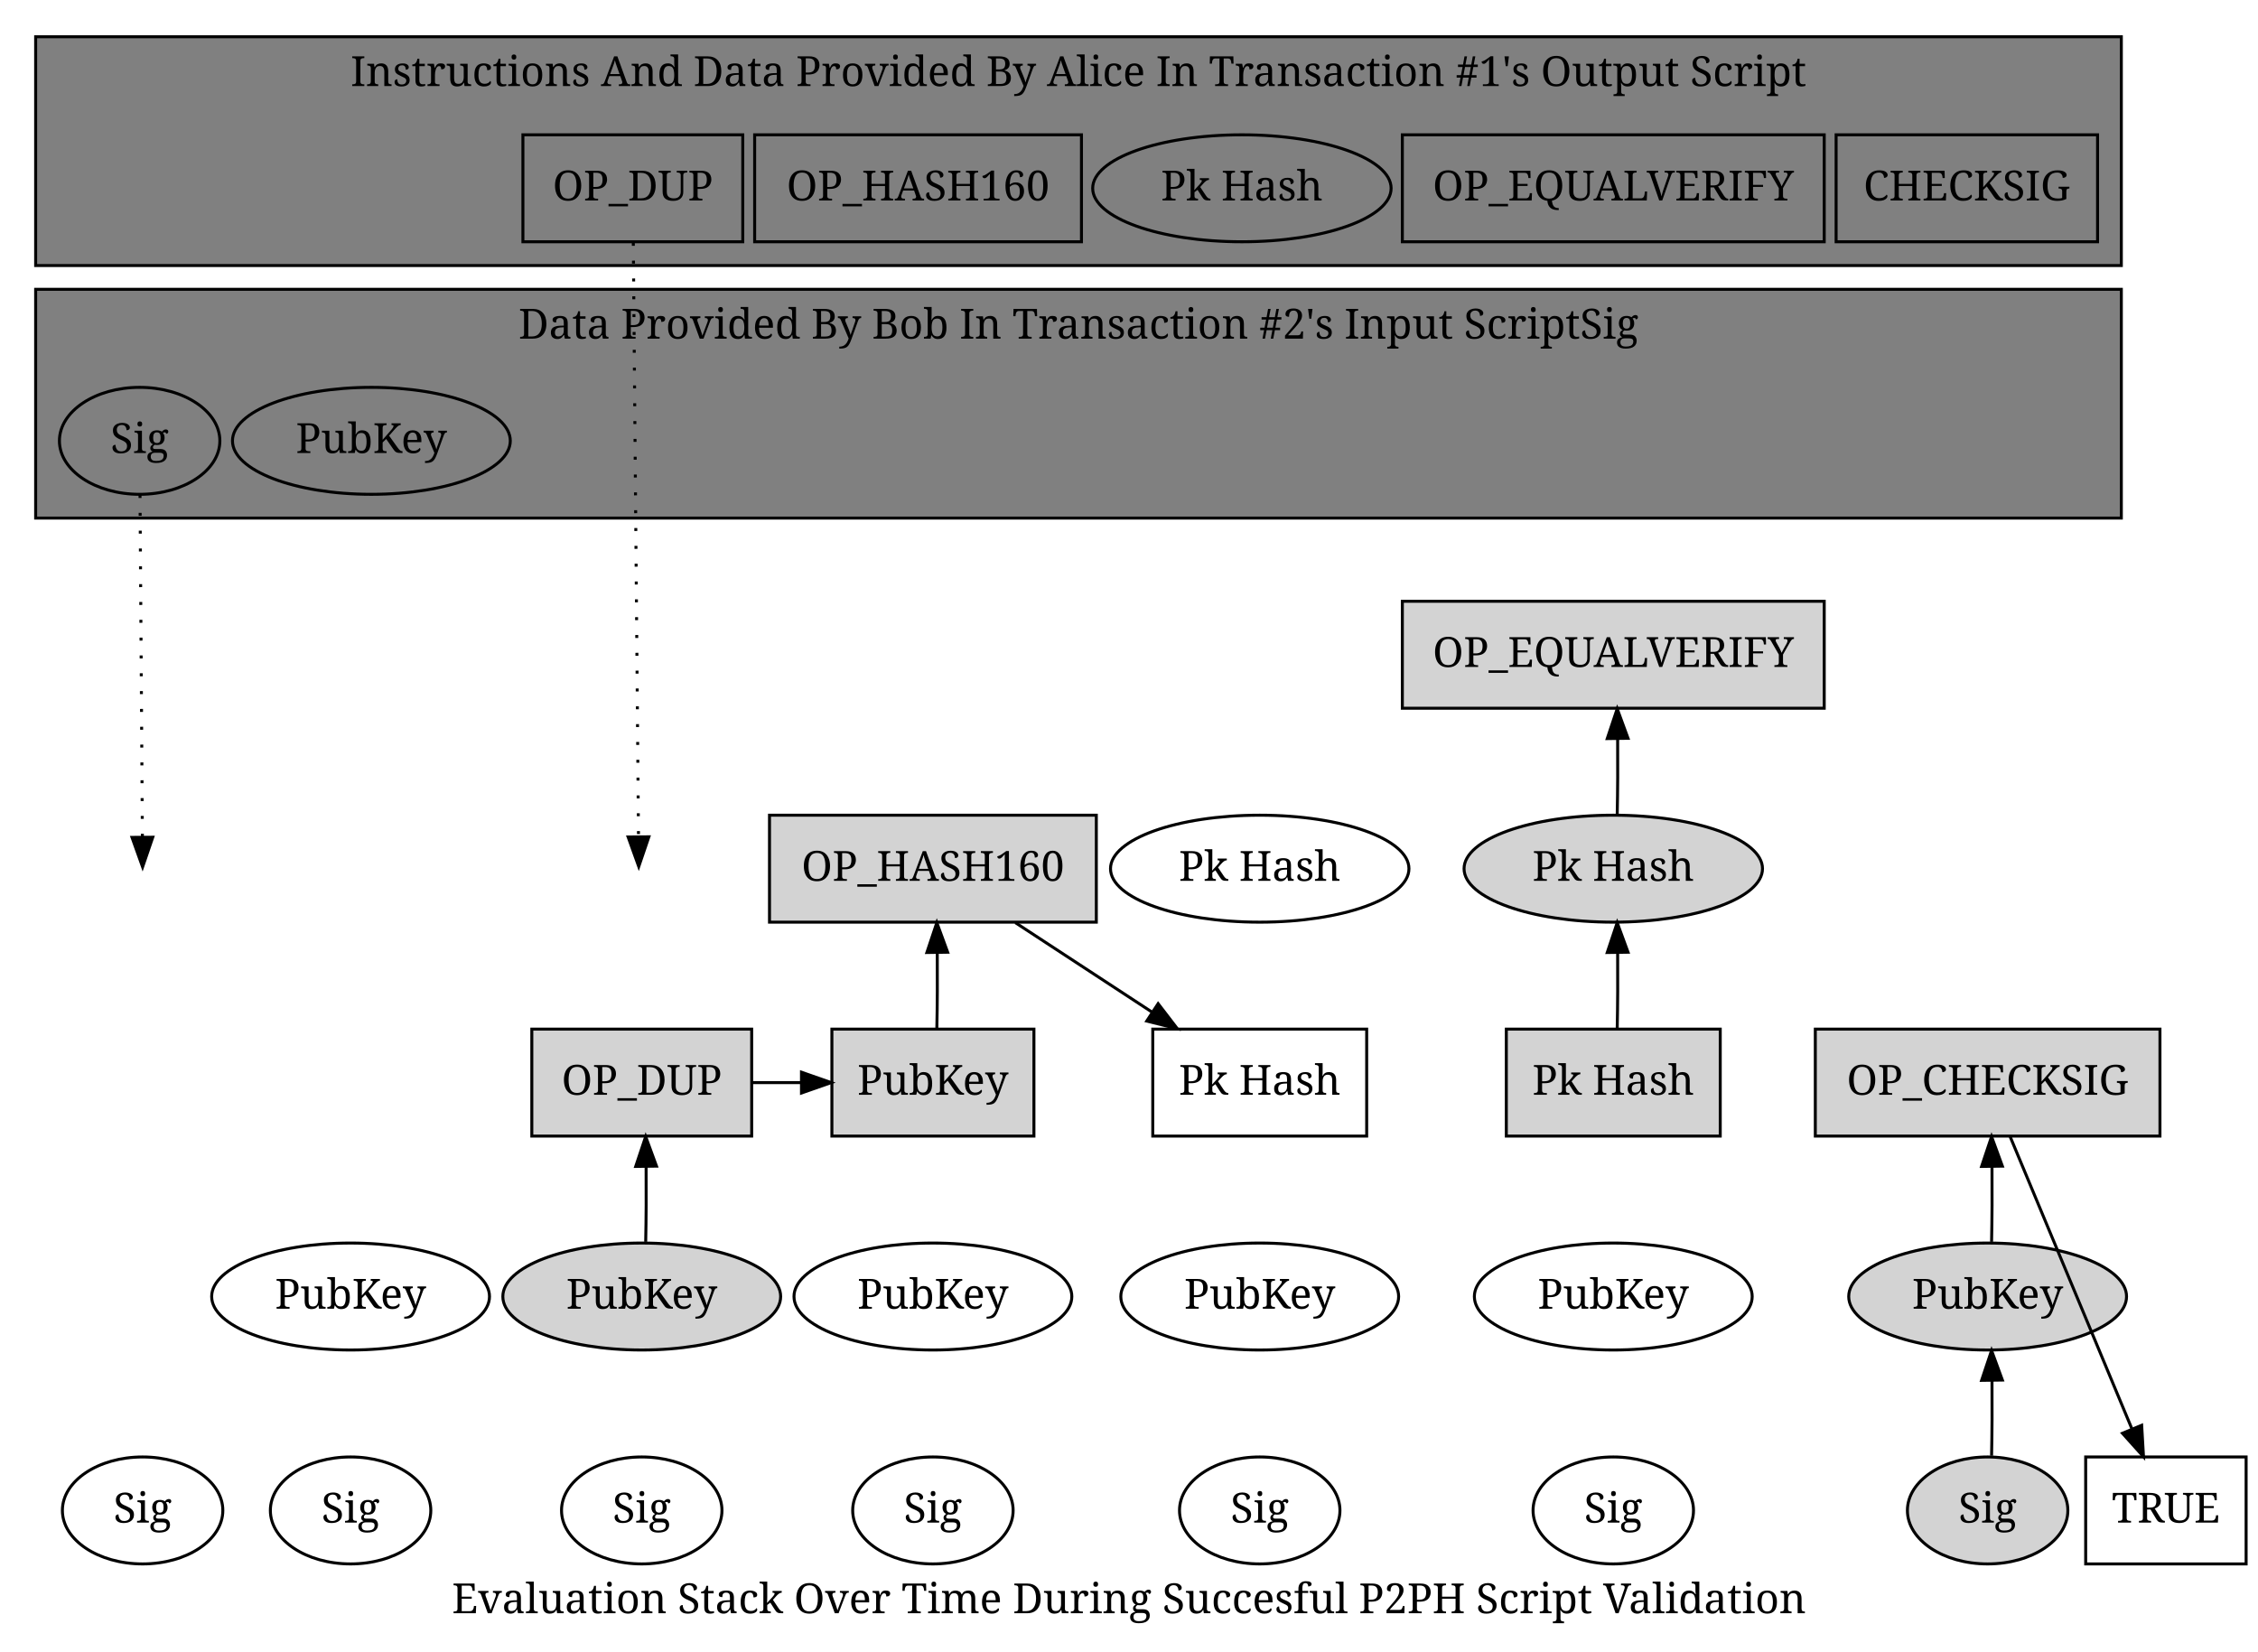
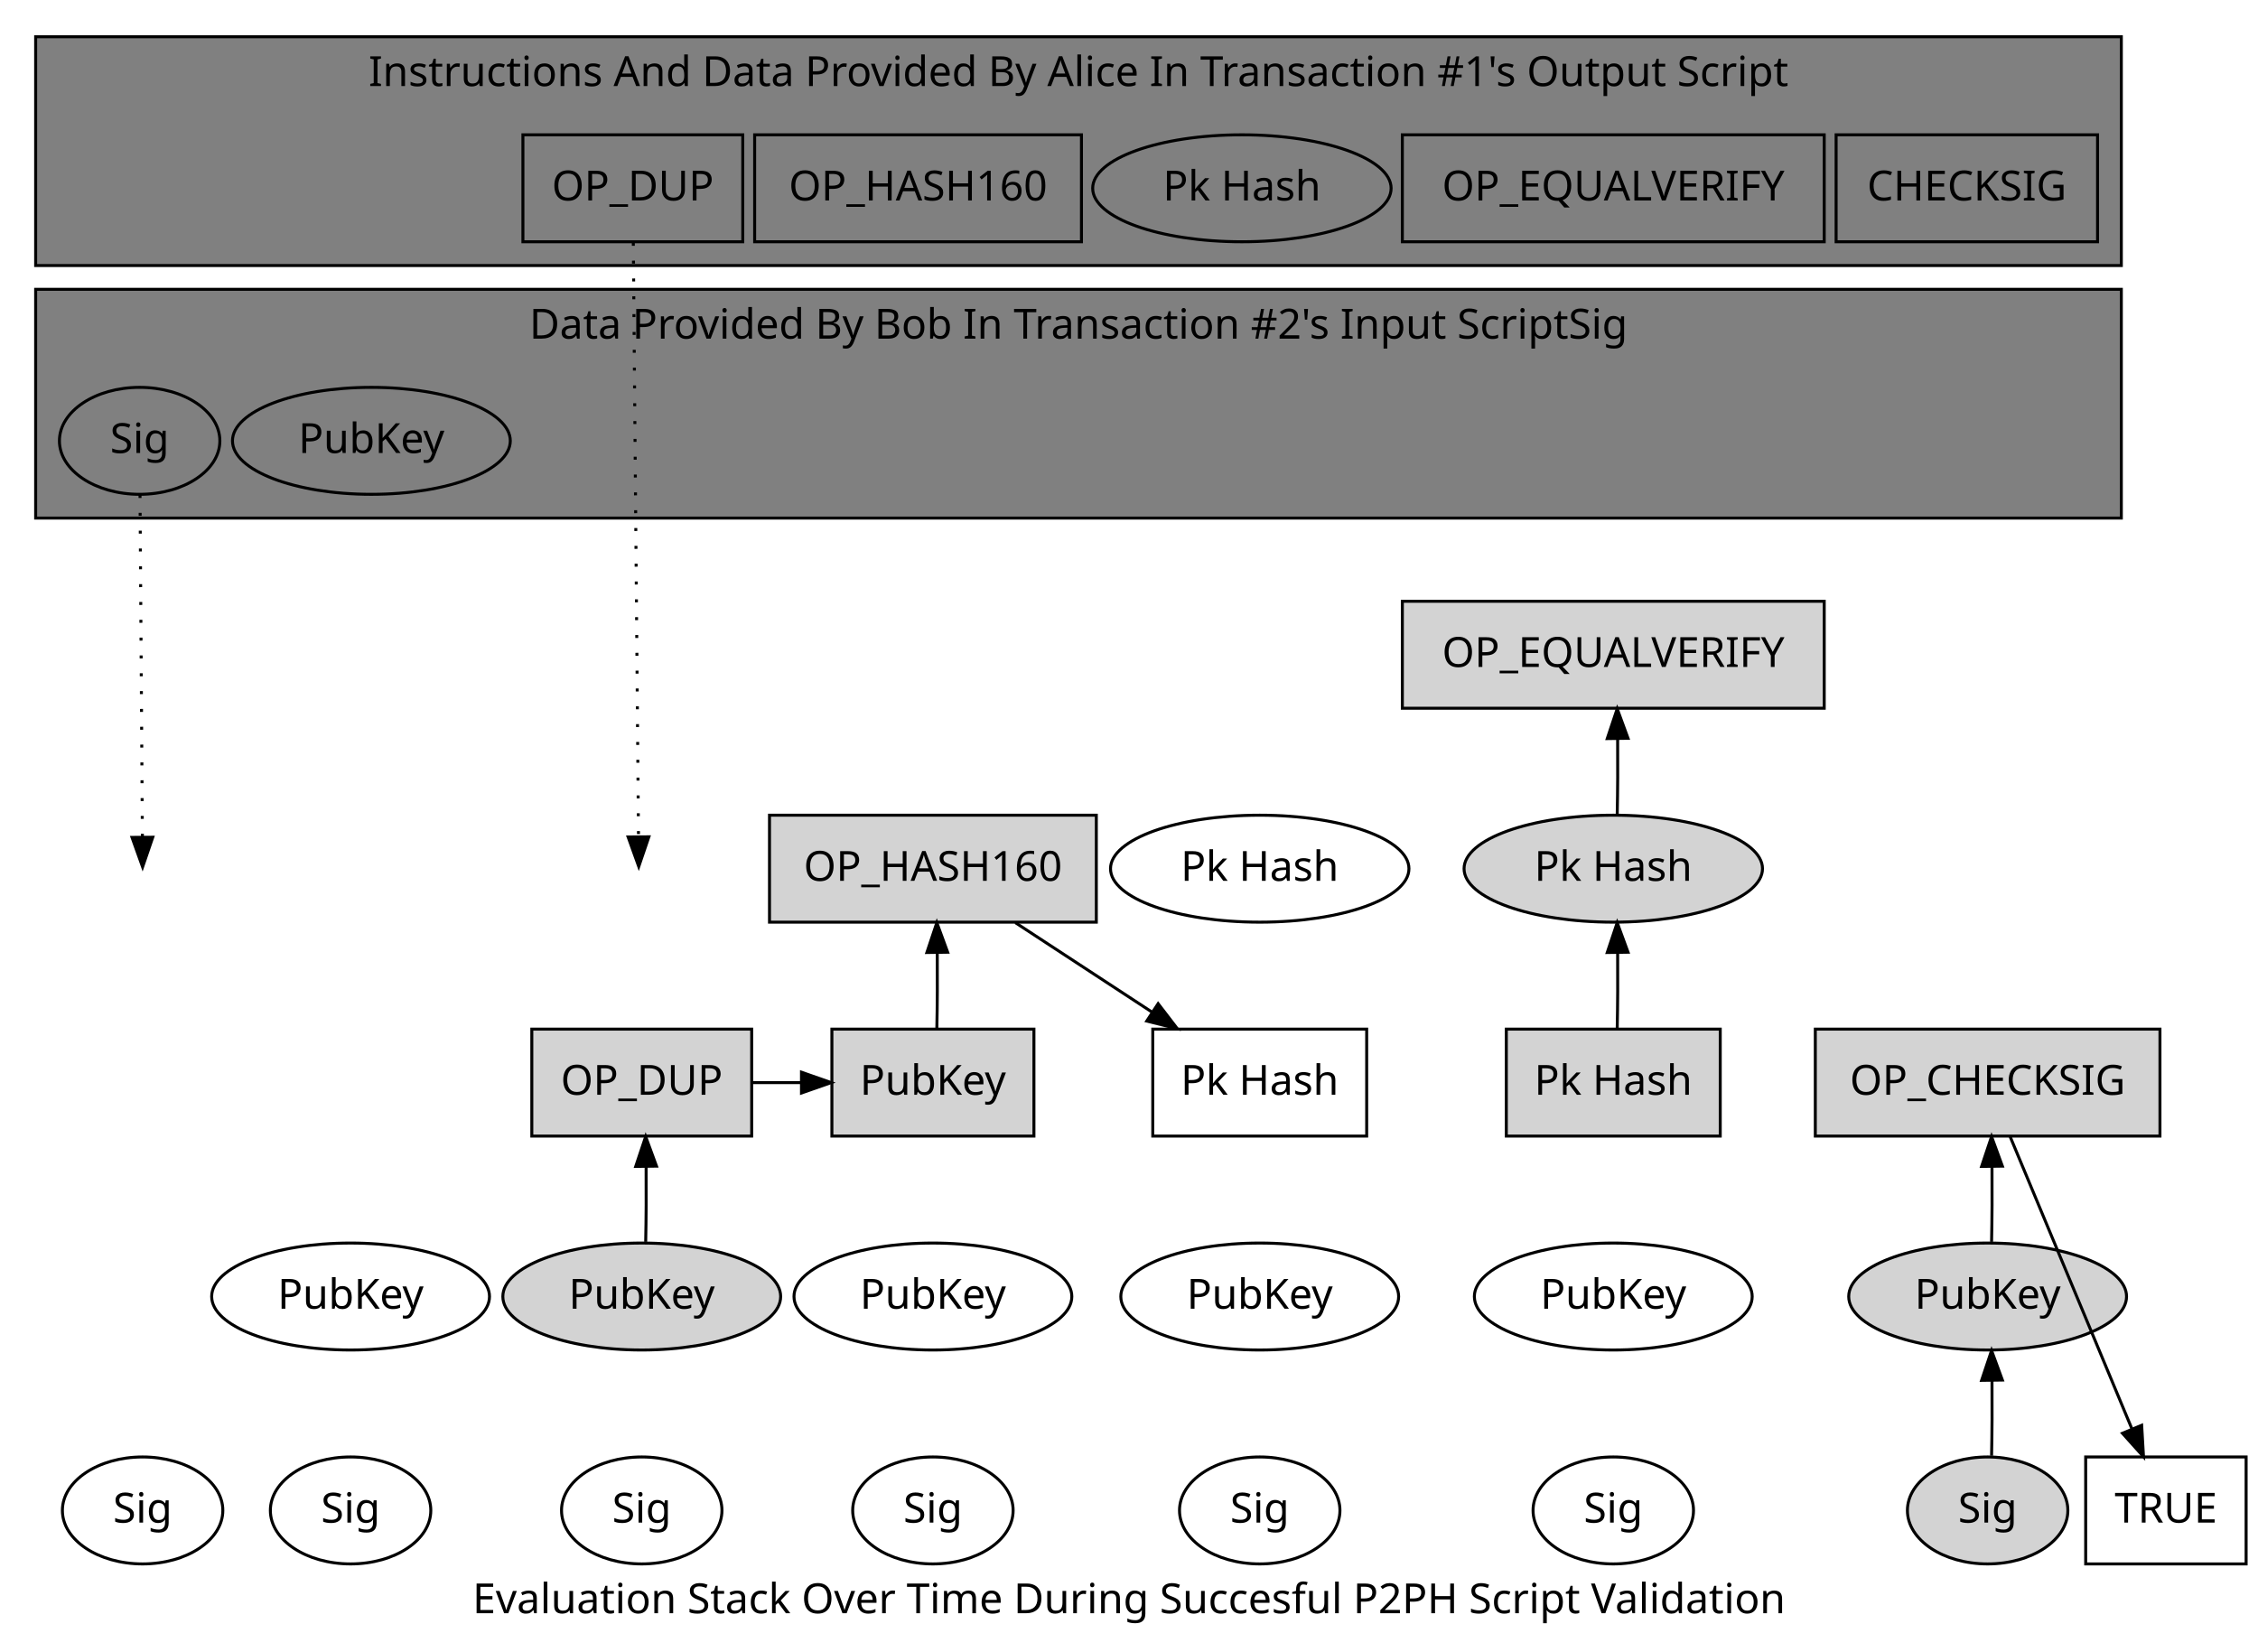
<svg xmlns="http://www.w3.org/2000/svg" width="480pt" height="351pt" viewBox="0.00 0.00 480.00 350.53">
  <g id="graph1" class="graph" transform="scale(0.631579 0.631579) rotate(0) translate(4 551)">
    <polygon fill="white" stroke="white" points="-4,5 -4,-551 757,-551 757,5 -4,5" />
-     <text text-anchor="middle" x="376" y="-8.4" font-family="Times Roman,serif" font-size="14.00">Evaluation Stack Over Time During Succesful P2PH Script Validation</text>
+     <text text-anchor="middle" x="376" y="-8.4" font-family="Sans" font-size="14.00">Evaluation Stack Over Time During Succesful P2PH Script Validation</text>
    <g id="graph2" class="cluster">
      <polygon fill="grey" stroke="black" points="8,-462 8,-539 710,-539 710,-462 8,-462" />
-       <text text-anchor="middle" x="359" y="-522.4" font-family="Times Roman,serif" font-size="14.00">Instructions And Data Provided By Alice In Transaction #1's Output Script</text>
+       <text text-anchor="middle" x="359" y="-522.4" font-family="Sans" font-size="14.00">Instructions And Data Provided By Alice In Transaction #1's Output Script</text>
    </g>
    <g id="graph3" class="cluster">
      <polygon fill="grey" stroke="black" points="8,-377 8,-454 710,-454 710,-377 8,-377" />
-       <text text-anchor="middle" x="359" y="-437.4" font-family="Times Roman,serif" font-size="14.00">Data Provided By Bob In Transaction #2's Input ScriptSig</text>
+       <text text-anchor="middle" x="359" y="-437.4" font-family="Sans" font-size="14.00">Data Provided By Bob In Transaction #2's Input ScriptSig</text>
    </g>
    <g id="node2" class="node">
      <polygon fill="none" stroke="black" points="702,-506 614,-506 614,-470 702,-470 702,-506" />
-       <text text-anchor="middle" x="658" y="-483.9" font-family="Times Roman,serif" font-size="14.00">CHECKSIG</text>
+       <text text-anchor="middle" x="658" y="-483.9" font-family="Sans" font-size="14.00">CHECKSIG</text>
    </g>
    <g id="node3" class="node">
      <polygon fill="none" stroke="black" points="610,-506 468,-506 468,-470 610,-470 610,-506" />
-       <text text-anchor="middle" x="539" y="-483.9" font-family="Times Roman,serif" font-size="14.00">OP_EQUALVERIFY</text>
+       <text text-anchor="middle" x="539" y="-483.9" font-family="Sans" font-size="14.00">OP_EQUALVERIFY</text>
    </g>
    <g id="node4" class="node">
      <ellipse fill="none" stroke="black" cx="414" cy="-488" rx="50.224" ry="18" />
-       <text text-anchor="middle" x="414" y="-483.9" font-family="Times Roman,serif" font-size="14.00">Pk Hash</text>
+       <text text-anchor="middle" x="414" y="-483.9" font-family="Sans" font-size="14.00">Pk Hash</text>
    </g>
    <g id="node5" class="node">
      <polygon fill="none" stroke="black" points="360,-506 250,-506 250,-470 360,-470 360,-506" />
-       <text text-anchor="middle" x="305" y="-483.9" font-family="Times Roman,serif" font-size="14.00">OP_HASH160</text>
+       <text text-anchor="middle" x="305" y="-483.9" font-family="Sans" font-size="14.00">OP_HASH160</text>
    </g>
    <g id="node6" class="node">
      <polygon fill="none" stroke="black" points="246,-506 172,-506 172,-470 246,-470 246,-506" />
-       <text text-anchor="middle" x="209" y="-483.9" font-family="Times Roman,serif" font-size="14.00">OP_DUP</text>
+       <text text-anchor="middle" x="209" y="-483.9" font-family="Sans" font-size="14.00">OP_DUP</text>
    </g>
    <g id="edge40" class="edge">
      <path fill="none" stroke="black" stroke-dasharray="1,5" d="M209.16,-469.647C209.559,-423.956 210.588,-306.178 210.905,-269.84" />
      <polygon fill="black" stroke="black" points="214.406,-269.73 210.994,-259.7 207.407,-269.669 214.406,-269.73" />
    </g>
    <g id="node15" class="node">
      <ellipse fill="none" stroke="black" cx="121" cy="-403" rx="46.755" ry="18" />
-       <text text-anchor="middle" x="121" y="-398.9" font-family="Times Roman,serif" font-size="14.00">PubKey</text>
+       <text text-anchor="middle" x="121" y="-398.9" font-family="Sans" font-size="14.00">PubKey</text>
    </g>
    <g id="node16" class="node">
      <ellipse fill="none" stroke="black" cx="43" cy="-403" rx="27" ry="18" />
-       <text text-anchor="middle" x="43" y="-398.9" font-family="Times Roman,serif" font-size="14.00">Sig</text>
+       <text text-anchor="middle" x="43" y="-398.9" font-family="Sans" font-size="14.00">Sig</text>
    </g>
    <g id="node45" class="node">
      <polygon fill="lightgrey" stroke="black" points="723,-205 607,-205 607,-169 723,-169 723,-205" />
-       <text text-anchor="middle" x="665" y="-182.9" font-family="Times Roman,serif" font-size="14.00">OP_CHECKSIG</text>
+       <text text-anchor="middle" x="665" y="-182.9" font-family="Sans" font-size="14.00">OP_CHECKSIG</text>
    </g>
    <g id="node48" class="node">
      <polygon fill="lightgrey" stroke="black" points="610,-349 468,-349 468,-313 610,-313 610,-349" />
-       <text text-anchor="middle" x="539" y="-326.9" font-family="Times Roman,serif" font-size="14.00">OP_EQUALVERIFY</text>
+       <text text-anchor="middle" x="539" y="-326.9" font-family="Sans" font-size="14.00">OP_EQUALVERIFY</text>
    </g>
    <g id="node53" class="node">
      <ellipse fill="none" stroke="black" cx="420" cy="-259" rx="50.224" ry="18" />
-       <text text-anchor="middle" x="420" y="-254.9" font-family="Times Roman,serif" font-size="14.00">Pk Hash</text>
+       <text text-anchor="middle" x="420" y="-254.9" font-family="Sans" font-size="14.00">Pk Hash</text>
    </g>
    <g id="node57" class="node">
      <polygon fill="lightgrey" stroke="black" points="365,-277 255,-277 255,-241 365,-241 365,-277" />
-       <text text-anchor="middle" x="310" y="-254.9" font-family="Times Roman,serif" font-size="14.00">OP_HASH160</text>
+       <text text-anchor="middle" x="310" y="-254.9" font-family="Sans" font-size="14.00">OP_HASH160</text>
    </g>
    <g id="node64" class="node">
      <ellipse fill="none" stroke="black" cx="114" cy="-115" rx="46.755" ry="18" />
-       <text text-anchor="middle" x="114" y="-110.9" font-family="Times Roman,serif" font-size="14.00">PubKey</text>
+       <text text-anchor="middle" x="114" y="-110.9" font-family="Sans" font-size="14.00">PubKey</text>
    </g>
    <g id="edge25" class="edge">
      <path fill="none" stroke="black" stroke-dasharray="1,5" d="M43.127,-384.762C43.338,-354.322 43.756,-294.095 43.926,-269.668" />
      <polygon fill="black" stroke="black" points="47.426,-269.584 43.996,-259.56 40.427,-269.535 47.426,-269.584" />
    </g>
    <g id="node66" class="node">
      <ellipse fill="none" stroke="black" cx="44" cy="-43" rx="27" ry="18" />
-       <text text-anchor="middle" x="44" y="-38.9" font-family="Times Roman,serif" font-size="14.00">Sig</text>
+       <text text-anchor="middle" x="44" y="-38.9" font-family="Sans" font-size="14.00">Sig</text>
    </g>
    <g id="node61" class="node">
      <polygon fill="lightgrey" stroke="black" points="249,-205 175,-205 175,-169 249,-169 249,-205" />
-       <text text-anchor="middle" x="212" y="-182.9" font-family="Times Roman,serif" font-size="14.00">OP_DUP</text>
+       <text text-anchor="middle" x="212" y="-182.9" font-family="Sans" font-size="14.00">OP_DUP</text>
    </g>
    <g id="node87" class="node">
      <polygon fill="none" stroke="black" points="752,-61 698,-61 698,-25 752,-25 752,-61" />
-       <text text-anchor="middle" x="725" y="-38.9" font-family="Times Roman,serif" font-size="14.00">TRUE</text>
+       <text text-anchor="middle" x="725" y="-38.9" font-family="Sans" font-size="14.00">TRUE</text>
    </g>
    <g id="node46" class="node">
      <ellipse fill="lightgrey" stroke="black" cx="665" cy="-115" rx="46.755" ry="18" />
-       <text text-anchor="middle" x="665" y="-110.9" font-family="Times Roman,serif" font-size="14.00">PubKey</text>
+       <text text-anchor="middle" x="665" y="-110.9" font-family="Sans" font-size="14.00">PubKey</text>
    </g>
    <g id="edge86" class="edge">
      <path fill="none" stroke="black" d="M672.599,-168.762C682.923,-143.985 701.47,-99.471 713.503,-70.594" />
      <polygon fill="black" stroke="black" points="716.847,-71.667 717.463,-61.09 710.386,-68.974 716.847,-71.667" />
    </g>
    <g id="edge100" class="edge">
      <path fill="none" stroke="black" d="M666.328,-133.413C666.49,-141.059 666.538,-150.108 666.47,-158.573" />
      <polygon fill="black" stroke="black" points="662.967,-158.782 666.323,-168.831 669.966,-158.883 662.967,-158.782" />
    </g>
    <g id="node47" class="node">
      <ellipse fill="lightgrey" stroke="black" cx="665" cy="-43" rx="27" ry="18" />
-       <text text-anchor="middle" x="665" y="-38.9" font-family="Times Roman,serif" font-size="14.00">Sig</text>
+       <text text-anchor="middle" x="665" y="-38.9" font-family="Sans" font-size="14.00">Sig</text>
    </g>
    <g id="edge102" class="edge">
      <path fill="none" stroke="black" d="M666.328,-61.413C666.49,-69.059 666.538,-78.108 666.47,-86.573" />
      <polygon fill="black" stroke="black" points="662.967,-86.782 666.323,-96.831 669.966,-86.883 662.967,-86.782" />
    </g>
    <g id="node49" class="node">
      <ellipse fill="lightgrey" stroke="black" cx="539" cy="-259" rx="50.224" ry="18" />
-       <text text-anchor="middle" x="539" y="-254.9" font-family="Times Roman,serif" font-size="14.00">Pk Hash</text>
+       <text text-anchor="middle" x="539" y="-254.9" font-family="Sans" font-size="14.00">Pk Hash</text>
    </g>
    <g id="edge96" class="edge">
      <path fill="none" stroke="black" d="M540.328,-277.413C540.49,-285.059 540.538,-294.108 540.47,-302.573" />
      <polygon fill="black" stroke="black" points="536.967,-302.782 540.323,-312.831 543.966,-302.883 536.967,-302.782" />
    </g>
    <g id="node50" class="node">
      <polygon fill="lightgrey" stroke="black" points="575,-205 503,-205 503,-169 575,-169 575,-205" />
-       <text text-anchor="middle" x="539" y="-182.9" font-family="Times Roman,serif" font-size="14.00">Pk Hash</text>
+       <text text-anchor="middle" x="539" y="-182.9" font-family="Sans" font-size="14.00">Pk Hash</text>
    </g>
    <g id="edge98" class="edge">
      <path fill="none" stroke="black" d="M540.328,-205.413C540.49,-213.059 540.538,-222.108 540.47,-230.573" />
      <polygon fill="black" stroke="black" points="536.967,-230.782 540.323,-240.831 543.966,-230.883 536.967,-230.782" />
    </g>
    <g id="node51" class="node">
      <ellipse fill="none" stroke="black" cx="539" cy="-115" rx="46.755" ry="18" />
-       <text text-anchor="middle" x="539" y="-110.9" font-family="Times Roman,serif" font-size="14.00">PubKey</text>
+       <text text-anchor="middle" x="539" y="-110.9" font-family="Sans" font-size="14.00">PubKey</text>
    </g>
    <g id="node52" class="node">
      <ellipse fill="none" stroke="black" cx="539" cy="-43" rx="27" ry="18" />
-       <text text-anchor="middle" x="539" y="-38.9" font-family="Times Roman,serif" font-size="14.00">Sig</text>
+       <text text-anchor="middle" x="539" y="-38.9" font-family="Sans" font-size="14.00">Sig</text>
    </g>
    <g id="node54" class="node">
      <polygon fill="none" stroke="black" points="456,-205 384,-205 384,-169 456,-169 456,-205" />
-       <text text-anchor="middle" x="420" y="-182.9" font-family="Times Roman,serif" font-size="14.00">Pk Hash</text>
+       <text text-anchor="middle" x="420" y="-182.9" font-family="Sans" font-size="14.00">Pk Hash</text>
    </g>
    <g id="node55" class="node">
      <ellipse fill="none" stroke="black" cx="420" cy="-115" rx="46.755" ry="18" />
-       <text text-anchor="middle" x="420" y="-110.9" font-family="Times Roman,serif" font-size="14.00">PubKey</text>
+       <text text-anchor="middle" x="420" y="-110.9" font-family="Sans" font-size="14.00">PubKey</text>
    </g>
    <g id="node56" class="node">
      <ellipse fill="none" stroke="black" cx="420" cy="-43" rx="27" ry="18" />
-       <text text-anchor="middle" x="420" y="-38.9" font-family="Times Roman,serif" font-size="14.00">Sig</text>
+       <text text-anchor="middle" x="420" y="-38.9" font-family="Sans" font-size="14.00">Sig</text>
    </g>
    <g id="edge92" class="edge">
      <path fill="none" stroke="black" d="M337.758,-240.831C351.697,-231.707 368.76,-220.539 383.723,-210.745" />
      <polygon fill="black" stroke="black" points="385.801,-213.568 392.251,-205.163 381.967,-207.711 385.801,-213.568" />
    </g>
    <g id="node58" class="node">
      <polygon fill="lightgrey" stroke="black" points="344,-205 276,-205 276,-169 344,-169 344,-205" />
-       <text text-anchor="middle" x="310" y="-182.9" font-family="Times Roman,serif" font-size="14.00">PubKey</text>
+       <text text-anchor="middle" x="310" y="-182.9" font-family="Sans" font-size="14.00">PubKey</text>
    </g>
    <g id="edge94" class="edge">
      <path fill="none" stroke="black" d="M311.328,-205.413C311.49,-213.059 311.538,-222.108 311.47,-230.573" />
      <polygon fill="black" stroke="black" points="307.967,-230.782 311.323,-240.831 314.966,-230.883 307.967,-230.782" />
    </g>
    <g id="node59" class="node">
      <ellipse fill="none" stroke="black" cx="310" cy="-115" rx="46.755" ry="18" />
-       <text text-anchor="middle" x="310" y="-110.9" font-family="Times Roman,serif" font-size="14.00">PubKey</text>
+       <text text-anchor="middle" x="310" y="-110.9" font-family="Sans" font-size="14.00">PubKey</text>
    </g>
    <g id="node60" class="node">
      <ellipse fill="none" stroke="black" cx="310" cy="-43" rx="27" ry="18" />
-       <text text-anchor="middle" x="310" y="-38.9" font-family="Times Roman,serif" font-size="14.00">Sig</text>
+       <text text-anchor="middle" x="310" y="-38.9" font-family="Sans" font-size="14.00">Sig</text>
    </g>
    <g id="edge88" class="edge">
      <path fill="none" stroke="black" d="M249.133,-187C254.542,-187 259.951,-187 265.36,-187" />
      <polygon fill="black" stroke="black" points="265.762,-190.5 275.762,-187 265.762,-183.5 265.762,-190.5" />
    </g>
    <g id="node62" class="node">
      <ellipse fill="lightgrey" stroke="black" cx="212" cy="-115" rx="46.755" ry="18" />
-       <text text-anchor="middle" x="212" y="-110.9" font-family="Times Roman,serif" font-size="14.00">PubKey</text>
+       <text text-anchor="middle" x="212" y="-110.9" font-family="Sans" font-size="14.00">PubKey</text>
    </g>
    <g id="edge90" class="edge">
      <path fill="none" stroke="black" d="M213.328,-133.413C213.49,-141.059 213.538,-150.108 213.47,-158.573" />
      <polygon fill="black" stroke="black" points="209.967,-158.782 213.323,-168.831 216.966,-158.883 209.967,-158.782" />
    </g>
    <g id="node63" class="node">
      <ellipse fill="none" stroke="black" cx="212" cy="-43" rx="27" ry="18" />
-       <text text-anchor="middle" x="212" y="-38.9" font-family="Times Roman,serif" font-size="14.00">Sig</text>
+       <text text-anchor="middle" x="212" y="-38.9" font-family="Sans" font-size="14.00">Sig</text>
    </g>
    <g id="node65" class="node">
      <ellipse fill="none" stroke="black" cx="114" cy="-43" rx="27" ry="18" />
-       <text text-anchor="middle" x="114" y="-38.9" font-family="Times Roman,serif" font-size="14.00">Sig</text>
+       <text text-anchor="middle" x="114" y="-38.9" font-family="Sans" font-size="14.00">Sig</text>
    </g>
  </g>
</svg>
